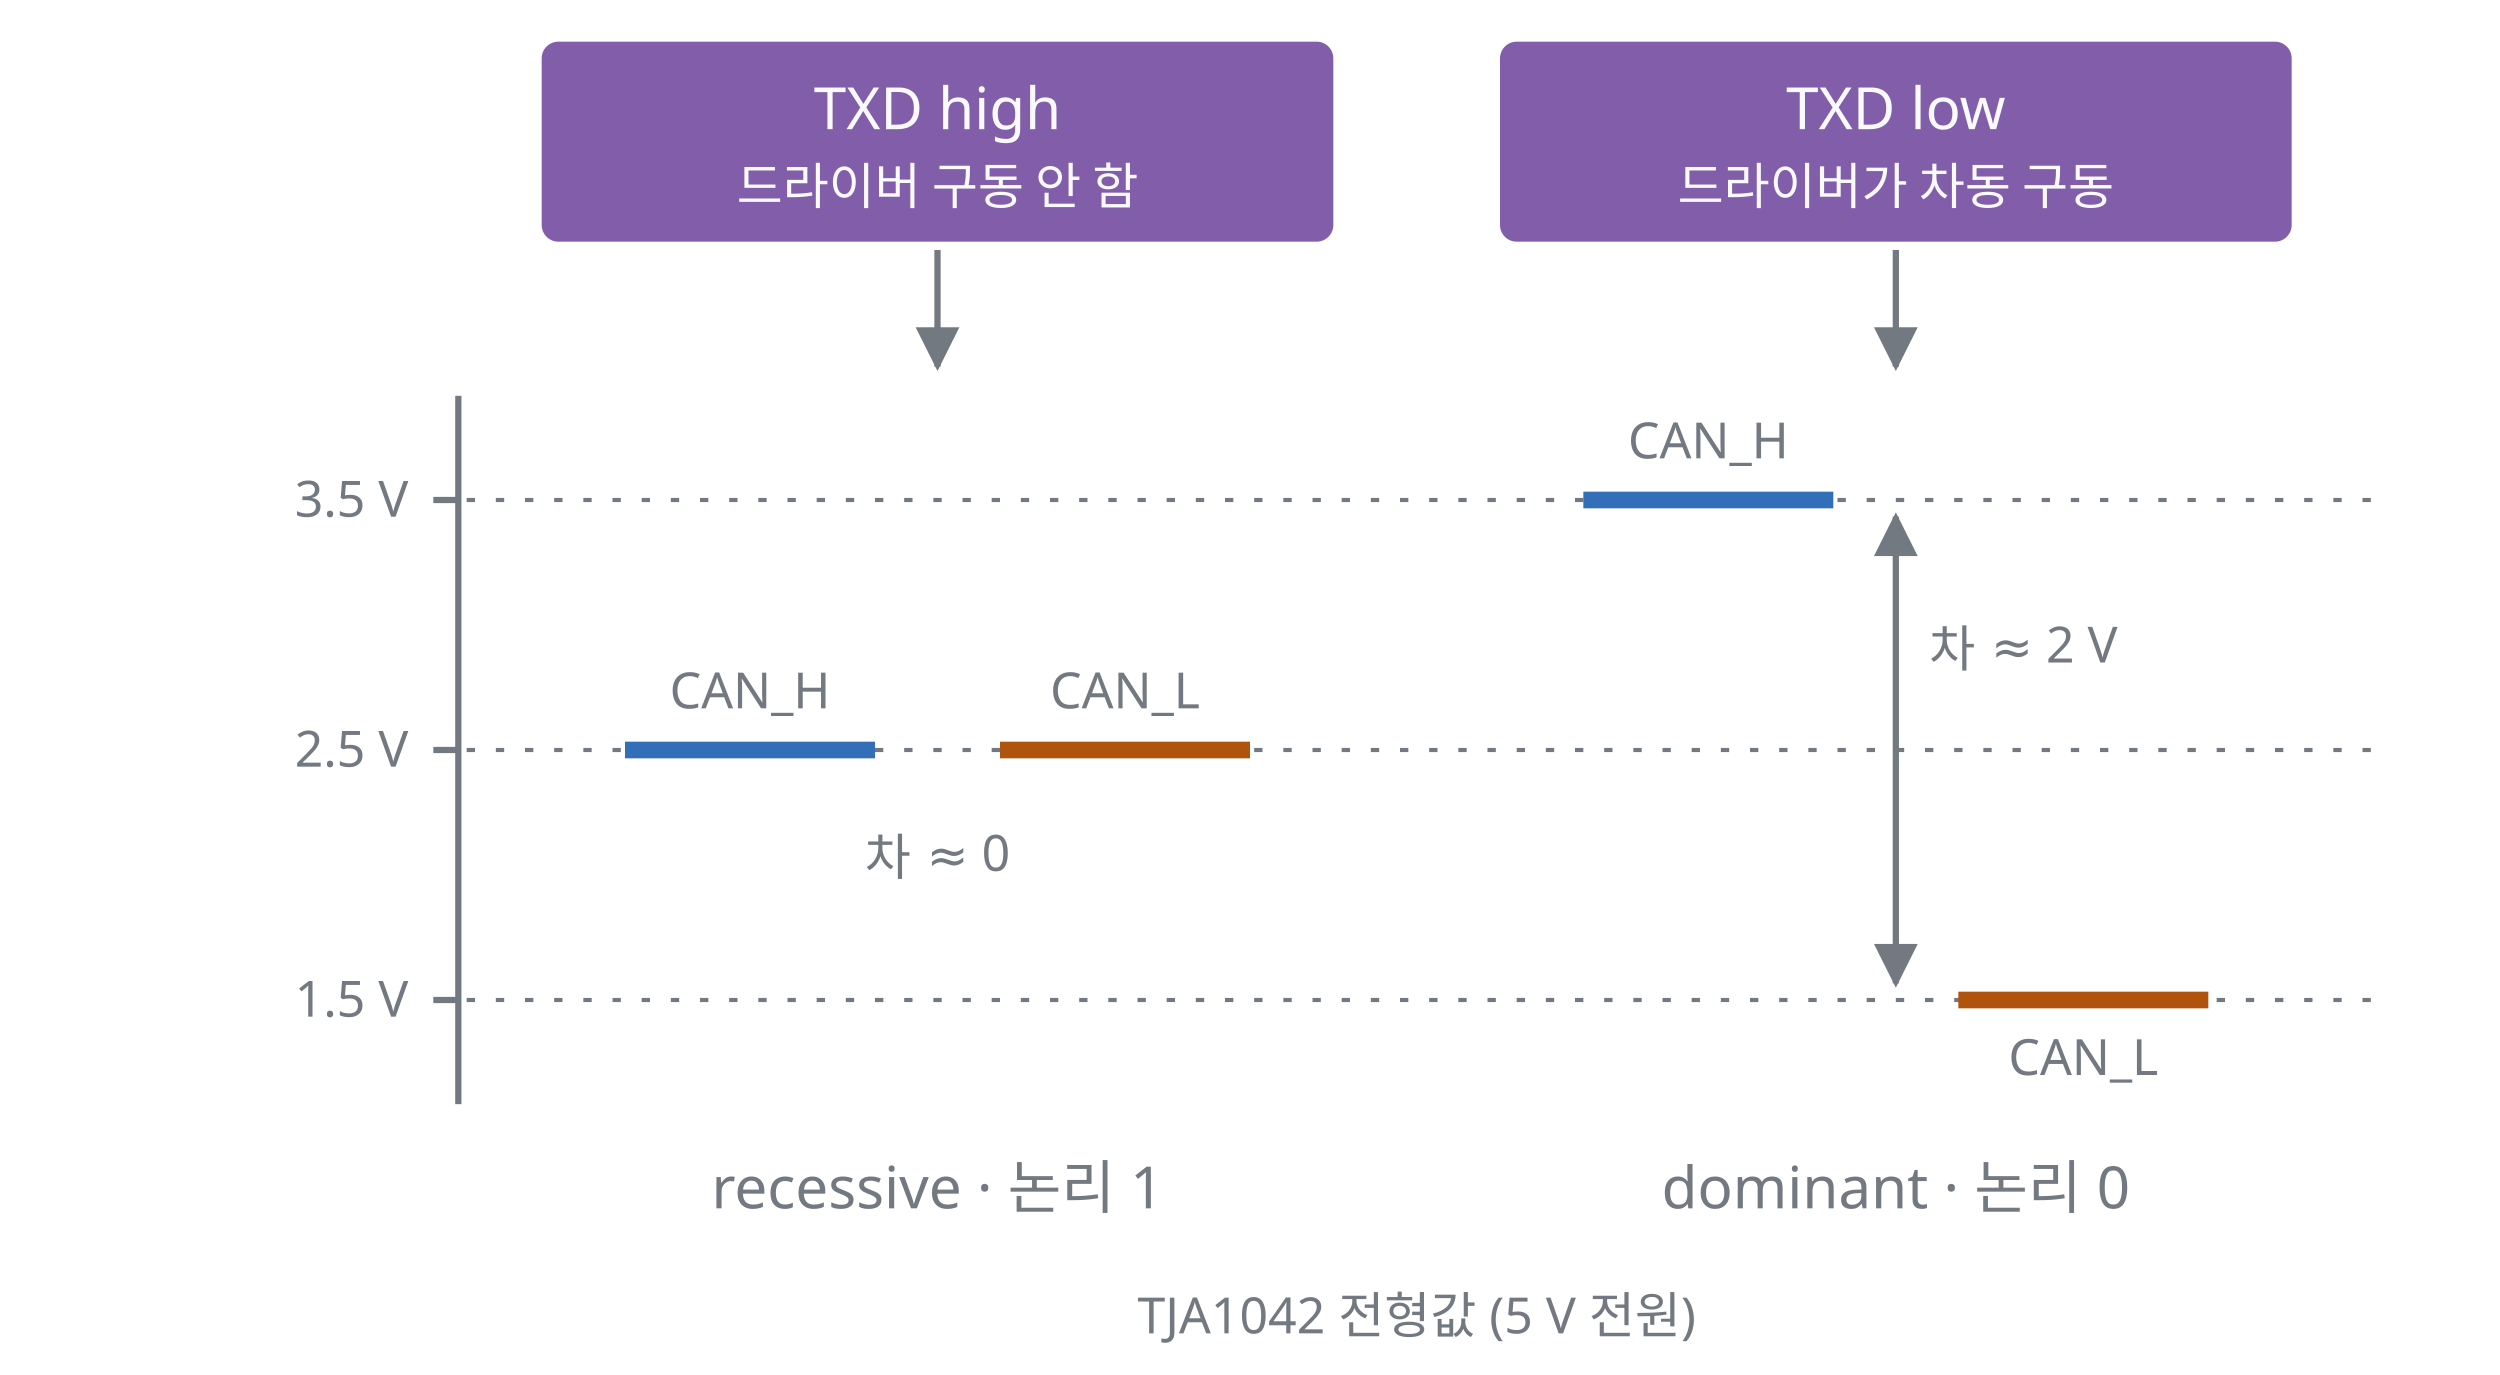
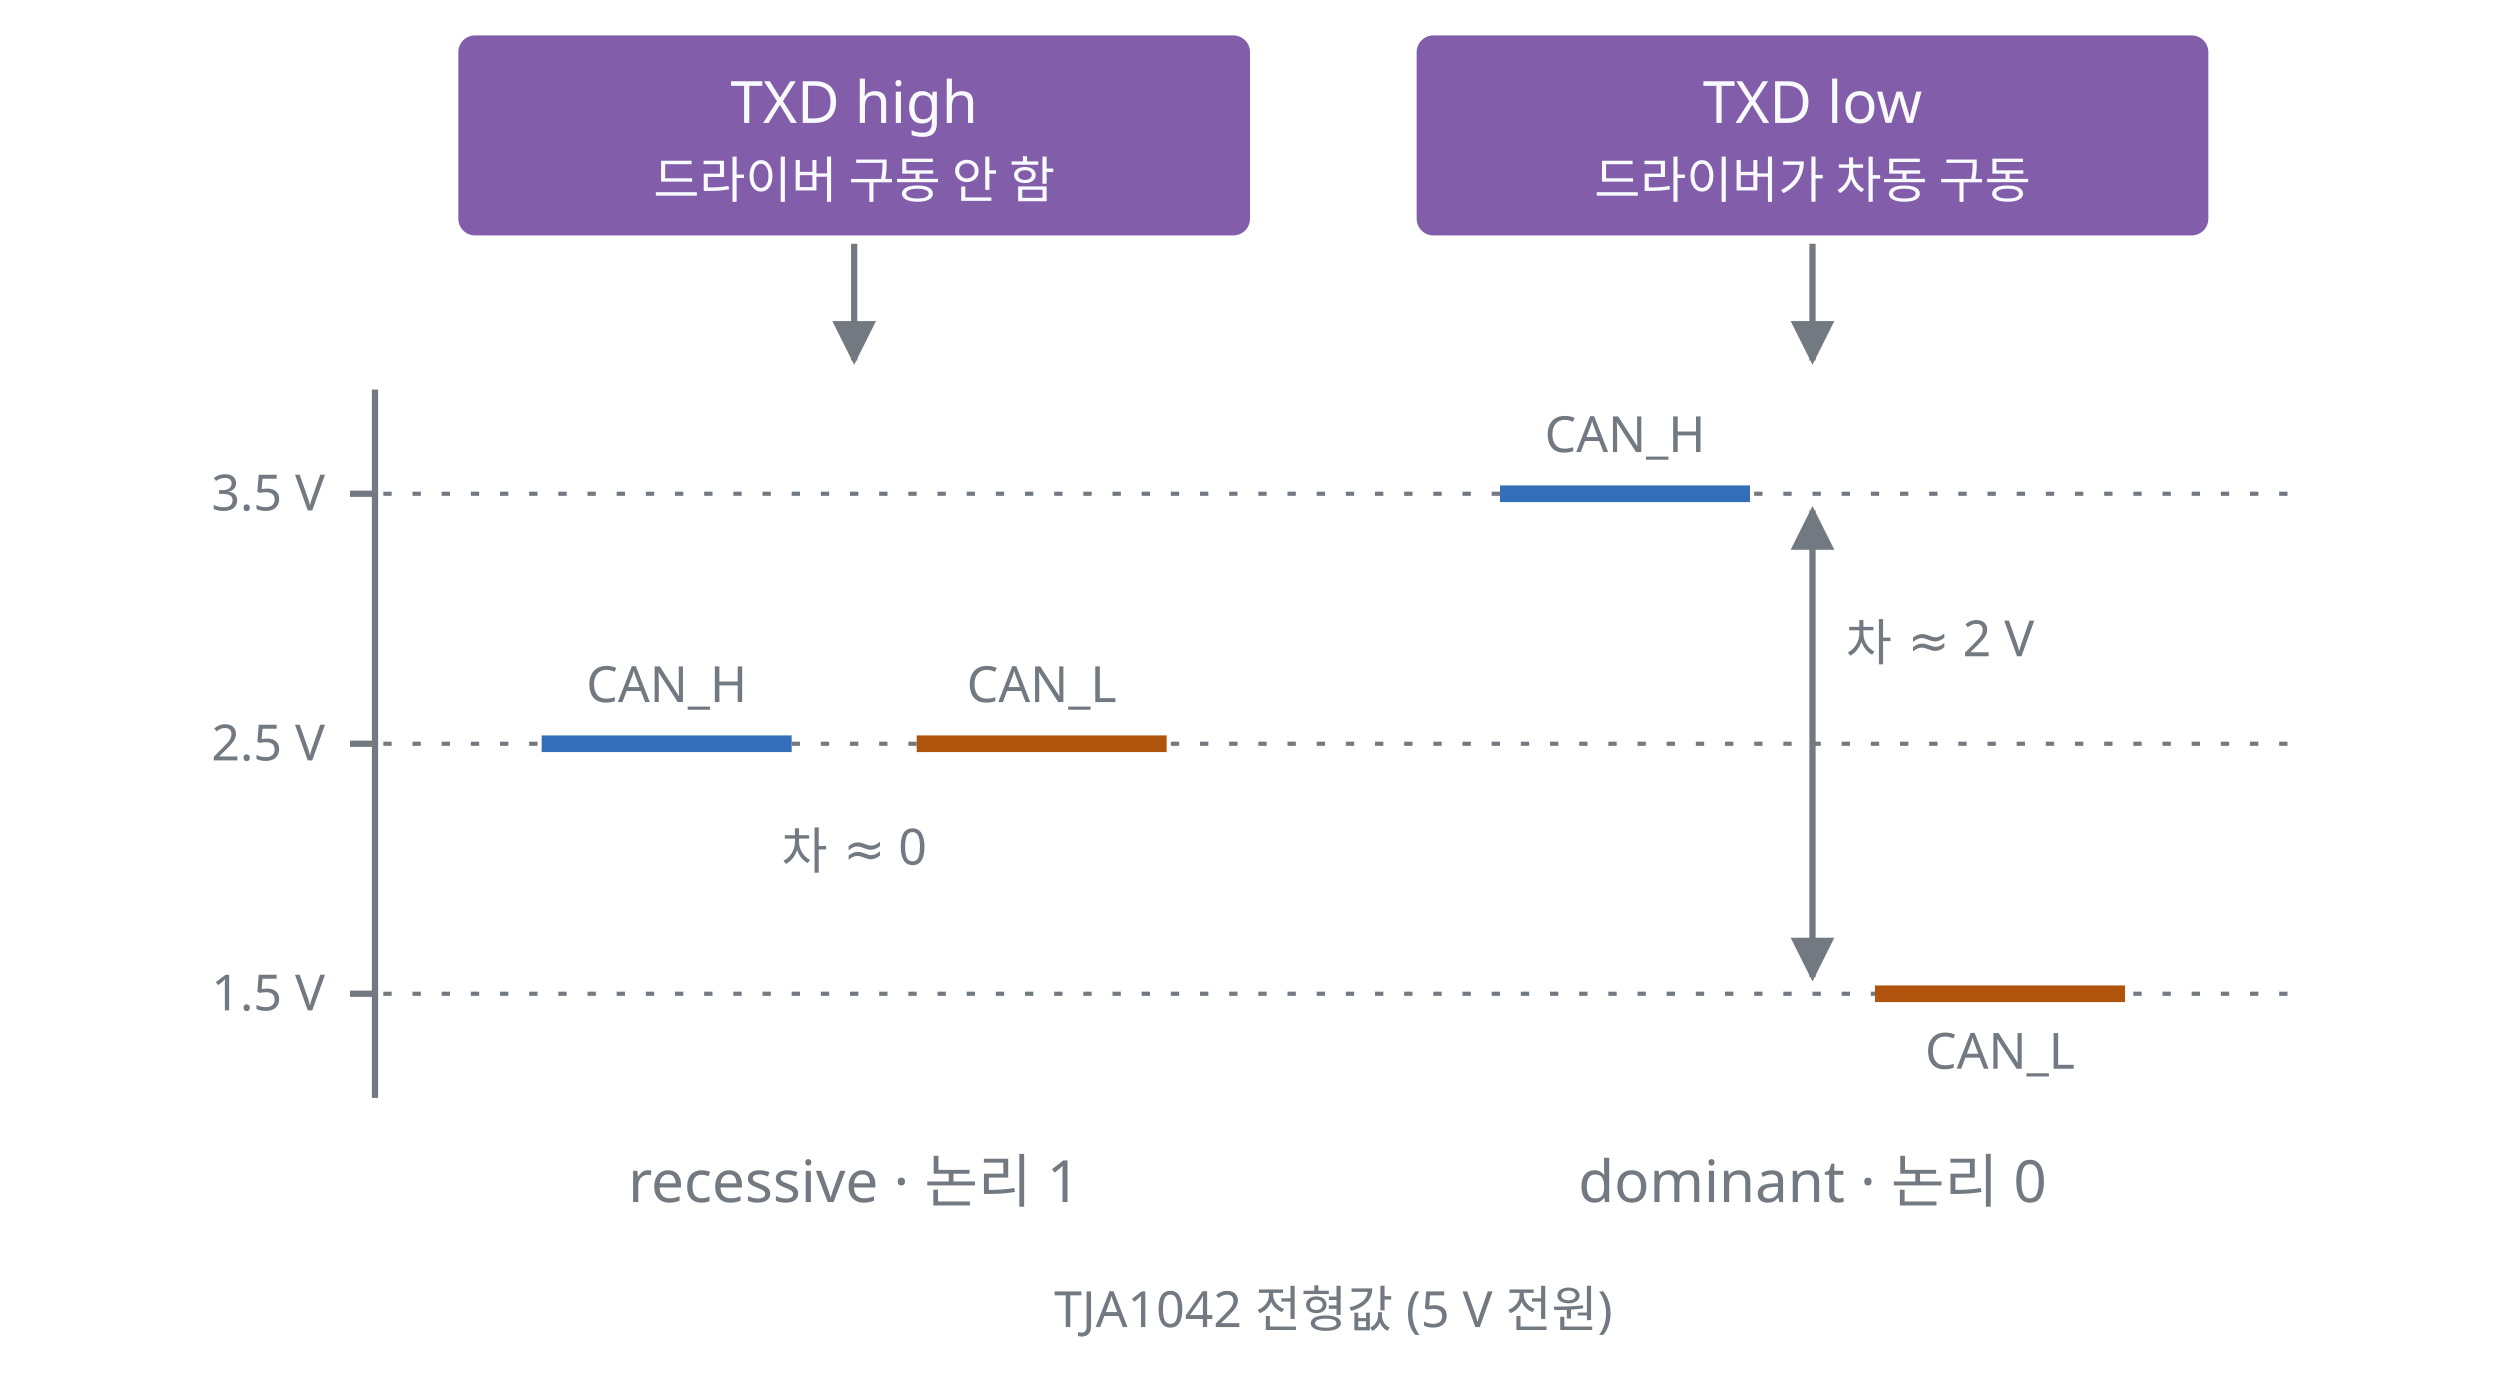
- <svg xmlns="http://www.w3.org/2000/svg" viewBox="0 0 600 330" font-family="sans-serif" font-size="14" fill="none">
+ <svg xmlns="http://www.w3.org/2000/svg" viewBox="20 1.5 600 330" font-family="sans-serif" font-size="14" fill="none">
  <defs>
    <marker id="arrow" viewBox="0 0 10 10" refX="9" refY="5" markerWidth="7" markerHeight="7" orient="auto-start-reverse">
      <path d="M0 0 L10 5 L0 10 z" fill="#727981" />
    </marker>
  </defs>
  <rect x="130" y="10" width="190" height="48" rx="4" fill="#825da9" />
  <text x="225" y="31" text-anchor="middle" fill="#f8fafd">TXD high</text>
  <text x="225" y="49" text-anchor="middle" font-size="12" fill="#f8fafd">드라이버 구동 안 함</text>
  <rect x="360" y="10" width="190" height="48" rx="4" fill="#825da9" />
  <text x="455" y="31" text-anchor="middle" fill="#f8fafd">TXD low</text>
  <text x="455" y="49" text-anchor="middle" font-size="12" fill="#f8fafd">드라이버가 차동 구동</text>
  <line x1="225" y1="60" x2="225" y2="88" stroke="#727981" stroke-width="1.5" marker-end="url(#arrow)" />
  <line x1="455" y1="60" x2="455" y2="88" stroke="#727981" stroke-width="1.5" marker-end="url(#arrow)" />
  <line x1="110" y1="95" x2="110" y2="265" stroke="#727981" stroke-width="1.5" />
  <g stroke="#727981" stroke-width="1.5">
    <line x1="104" y1="120" x2="110" y2="120" />
    <line x1="104" y1="180" x2="110" y2="180" />
    <line x1="104" y1="240" x2="110" y2="240" />
  </g>
  <g text-anchor="end" font-size="12" fill="#727981">
    <text x="98" y="124">3.5 V</text>
    <text x="98" y="184">2.5 V</text>
    <text x="98" y="244">1.5 V</text>
  </g>
  <g stroke="#727981" stroke-width="1" stroke-dasharray="2 5">
    <line x1="112" y1="120" x2="570" y2="120" />
    <line x1="112" y1="180" x2="570" y2="180" />
    <line x1="112" y1="240" x2="570" y2="240" />
  </g>
  <line x1="150" y1="180" x2="210" y2="180" stroke="#336fb8" stroke-width="4" />
  <line x1="240" y1="180" x2="300" y2="180" stroke="#b0540d" stroke-width="4" />
  <text x="180" y="170" text-anchor="middle" font-size="12" fill="#727981">CAN_H</text>
  <text x="270" y="170" text-anchor="middle" font-size="12" fill="#727981">CAN_L</text>
  <text x="225" y="210" text-anchor="middle" font-size="12" fill="#727981">차 ≈ 0</text>
  <line x1="380" y1="120" x2="440" y2="120" stroke="#336fb8" stroke-width="4" />
  <line x1="470" y1="240" x2="530" y2="240" stroke="#b0540d" stroke-width="4" />
  <text x="410" y="110" text-anchor="middle" font-size="12" fill="#727981">CAN_H</text>
  <text x="500" y="258" text-anchor="middle" font-size="12" fill="#727981">CAN_L</text>
  <line x1="455" y1="124" x2="455" y2="236" stroke="#727981" stroke-width="1.5" marker-start="url(#arrow)" marker-end="url(#arrow)" />
  <text x="463" y="160" font-size="12" fill="#727981">차 ≈ 2 V</text>
  <text x="225" y="290" text-anchor="middle" fill="#727981">recessive · 논리 1</text>
  <text x="455" y="290" text-anchor="middle" fill="#727981">dominant · 논리 0</text>
  <text x="340" y="320" text-anchor="middle" font-size="12" fill="#727981">TJA1042 전형값 (5 V 전원)</text>
</svg>
